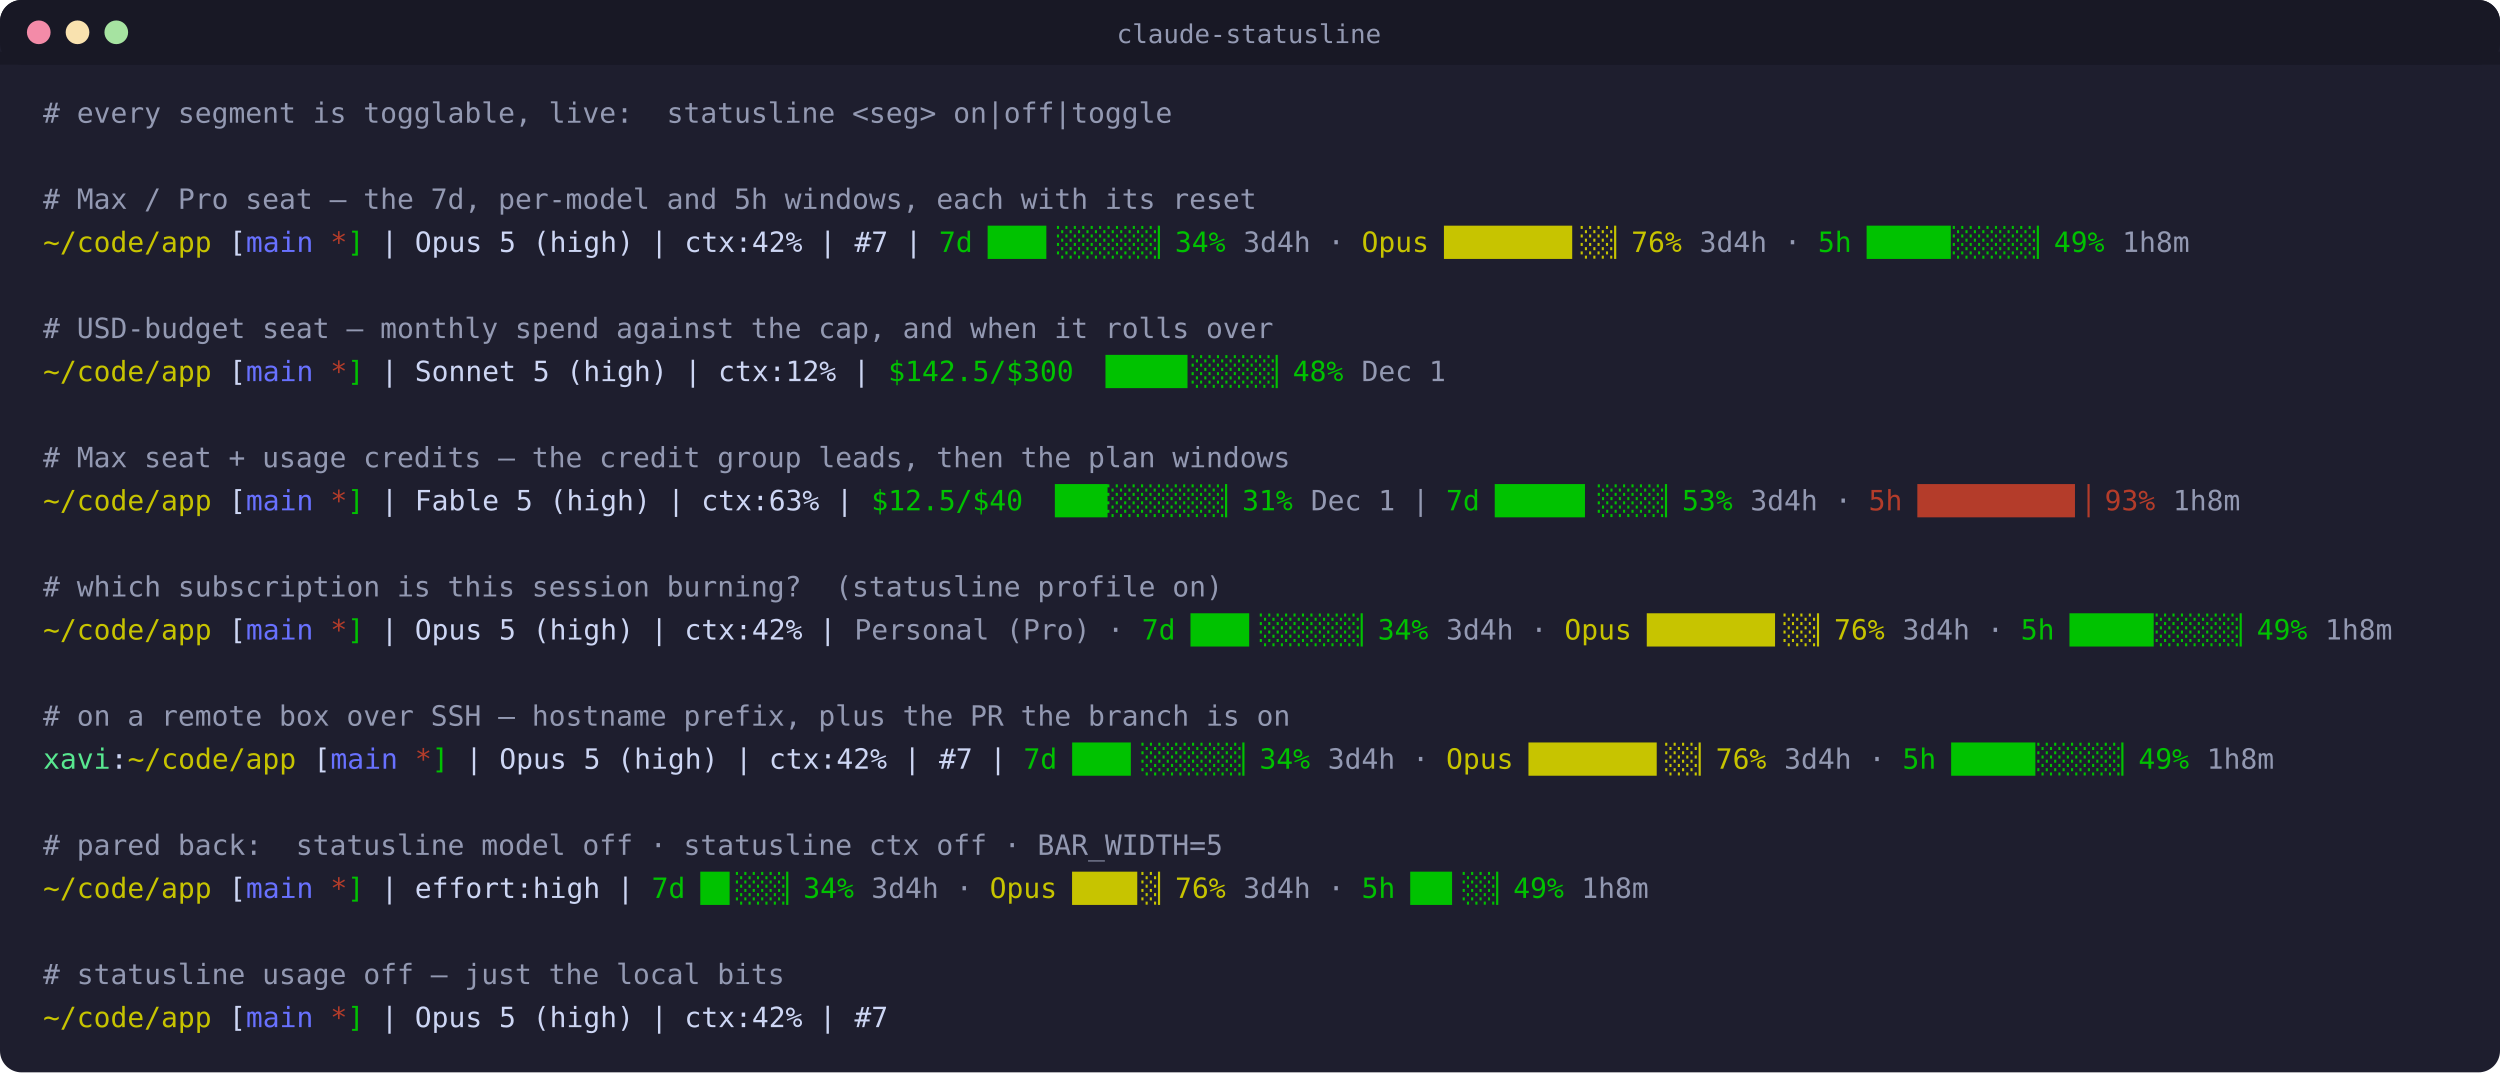
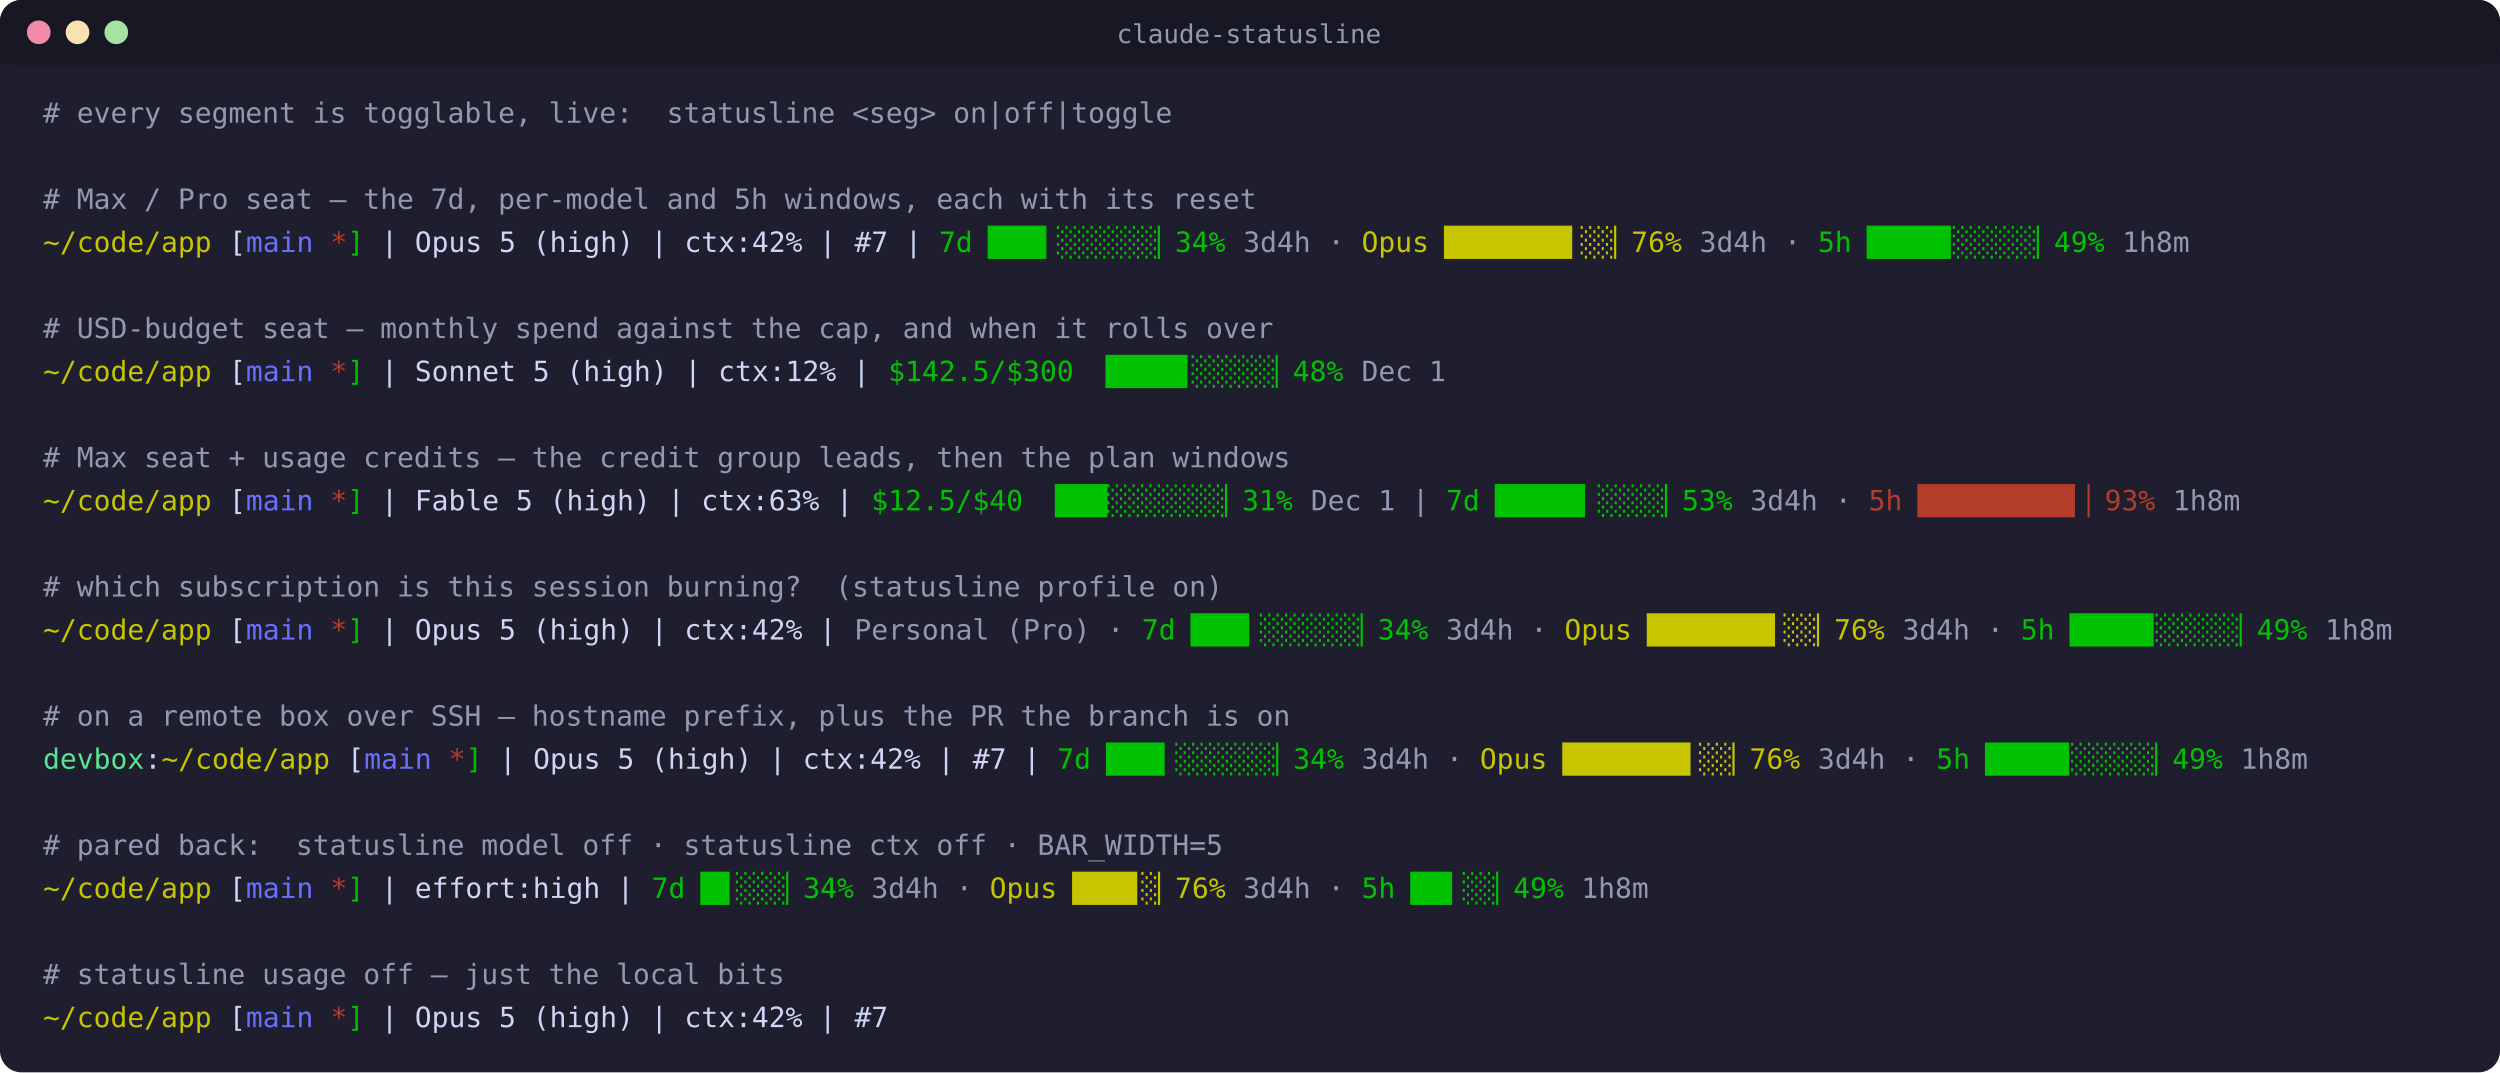
<svg xmlns="http://www.w3.org/2000/svg" width="1161" height="498" viewBox="0 0 1161 498" role="img" aria-label="claude-statusline example output">
  <rect width="1161" height="498" rx="10" fill="#1e1e2e" />
  <rect width="1161" height="30" rx="10" fill="#181825" />
  <rect y="24" width="1161" height="6" fill="#181825" />
  <circle cx="18" cy="15" r="5.5" fill="#f38ba8" />
  <circle cx="36" cy="15" r="5.5" fill="#f9e2af" />
  <circle cx="54" cy="15" r="5.5" fill="#a6e3a1" />
  <text x="580" y="20" text-anchor="middle" font-family="'Cascadia Code','Fira Code',SFMono-Regular,Consolas,Menlo,monospace" font-size="12" fill="#9399b2">claude-statusline</text>
  <text x="20" y="57" font-family="'Cascadia Code','Fira Code',SFMono-Regular,Consolas,Menlo,monospace" font-size="13" xml:space="preserve" fill="#9399b2">
    <tspan x="20.00 27.85 35.70 43.55 51.40 59.25 67.10 74.95 82.80 90.65 98.50 106.35 114.20 122.05 129.90 137.75 145.60 153.45 161.30 169.15 177.00 184.85 192.70 200.55 208.40 216.25 224.10 231.95 239.80 247.65 255.50 263.35 271.20 279.05 286.90 294.75 302.60 310.45 318.30 326.15 334.00 341.85 349.70 357.55 365.40 373.25 381.10 388.95 396.80 404.65 412.50 420.35 428.20 436.05 443.90 451.75 459.60 467.45 475.30 483.15 491.00 498.85 506.70 514.55 522.40 530.25 538.10"># every segment is togglable, live:  statusline &lt;seg&gt; on|off|toggle</tspan>
  </text>
  <text x="20" y="97" font-family="'Cascadia Code','Fira Code',SFMono-Regular,Consolas,Menlo,monospace" font-size="13" xml:space="preserve" fill="#9399b2">
    <tspan x="20.00 27.85 35.70 43.55 51.40 59.25 67.10 74.95 82.80 90.65 98.50 106.35 114.20 122.05 129.90 137.75 145.60 153.45 161.30 169.15 177.00 184.85 192.70 200.55 208.40 216.25 224.10 231.95 239.80 247.65 255.50 263.35 271.20 279.05 286.90 294.75 302.60 310.45 318.30 326.15 334.00 341.85 349.70 357.55 365.40 373.25 381.10 388.95 396.80 404.65 412.50 420.35 428.20 436.05 443.90 451.75 459.60 467.45 475.30 483.15 491.00 498.85 506.70 514.55 522.40 530.25 538.10 545.95 553.80 561.65 569.50 577.35"># Max / Pro seat — the 7d, per-model and 5h windows, each with its reset</tspan>
  </text>
  <text x="20" y="117" font-family="'Cascadia Code','Fira Code',SFMono-Regular,Consolas,Menlo,monospace" font-size="13" xml:space="preserve" fill="#cdd6f4">
    <tspan x="20.00 27.85 35.70 43.55 51.40 59.25 67.10 74.95 82.80 90.65" fill="#c7c400">~/code/app</tspan>
    <tspan x="98.50 106.35"> [</tspan>
    <tspan x="114.20 122.05 129.90 137.75" fill="#6871ff">main</tspan>
    <tspan x="145.60 153.45" fill="#b43c2a"> *</tspan>
    <tspan x="161.30" fill="#00c200">]</tspan>
    <tspan x="169.15 177.00 184.85 192.70 200.55 208.40 216.25 224.10 231.95 239.80 247.65 255.50 263.35 271.20 279.05 286.90 294.75 302.60 310.45 318.30 326.15 334.00 341.85 349.70 357.55 365.40 373.25 381.10 388.95"> | Opus 5 (high) | ctx:42% | </tspan>
    <tspan x="396.80 404.65">#7</tspan>
    <tspan x="412.50 420.35 428.20"> | </tspan>
    <tspan x="436.05 443.90 451.75 459.60 467.45 475.30 483.15 491.00 498.85 506.70 514.55 522.40 530.25 538.10 545.95 553.80 561.65" fill="#00c200">7d▕███▍░░░░░░▏34%</tspan>
    <tspan x="569.50"> </tspan>
    <tspan x="577.35 585.20 593.05 600.90" fill="#9399b2">3d4h</tspan>
    <tspan x="608.75 616.60 624.45" fill="#9399b2"> · </tspan>
    <tspan x="632.30 640.15 648.00 655.85 663.70 671.55 679.40 687.25 695.10 702.95 710.80 718.65 726.50 734.35 742.20 750.05 757.90 765.75 773.60" fill="#c7c400">Opus▕███████▌░░▏76%</tspan>
    <tspan x="781.45"> </tspan>
    <tspan x="789.30 797.15 805.00 812.85" fill="#9399b2">3d4h</tspan>
    <tspan x="820.70 828.55 836.40" fill="#9399b2"> · </tspan>
    <tspan x="844.25 852.10 859.95 867.80 875.65 883.50 891.35 899.20 907.05 914.90 922.75 930.60 938.45 946.30 954.15 962.00 969.85" fill="#00c200">5h▕████▉░░░░░▏49%</tspan>
    <tspan x="977.70"> </tspan>
    <tspan x="985.55 993.40 1001.25 1009.10" fill="#9399b2">1h8m</tspan>
  </text>
  <text x="20" y="157" font-family="'Cascadia Code','Fira Code',SFMono-Regular,Consolas,Menlo,monospace" font-size="13" xml:space="preserve" fill="#9399b2">
    <tspan x="20.00 27.85 35.70 43.55 51.40 59.25 67.10 74.95 82.80 90.65 98.50 106.35 114.20 122.05 129.90 137.75 145.60 153.45 161.30 169.15 177.00 184.85 192.70 200.55 208.40 216.25 224.10 231.95 239.80 247.65 255.50 263.35 271.20 279.05 286.90 294.75 302.60 310.45 318.30 326.15 334.00 341.85 349.70 357.55 365.40 373.25 381.10 388.95 396.80 404.65 412.50 420.35 428.20 436.05 443.90 451.75 459.60 467.45 475.30 483.15 491.00 498.85 506.70 514.55 522.40 530.25 538.10 545.95 553.80 561.65 569.50 577.35 585.20"># USD-budget seat — monthly spend against the cap, and when it rolls over</tspan>
  </text>
  <text x="20" y="177" font-family="'Cascadia Code','Fira Code',SFMono-Regular,Consolas,Menlo,monospace" font-size="13" xml:space="preserve" fill="#cdd6f4">
    <tspan x="20.00 27.85 35.70 43.55 51.40 59.25 67.10 74.95 82.80 90.65" fill="#c7c400">~/code/app</tspan>
    <tspan x="98.50 106.35"> [</tspan>
    <tspan x="114.20 122.05 129.90 137.75" fill="#6871ff">main</tspan>
    <tspan x="145.60 153.45" fill="#b43c2a"> *</tspan>
    <tspan x="161.30" fill="#00c200">]</tspan>
    <tspan x="169.15 177.00 184.85 192.70 200.55 208.40 216.25 224.10 231.95 239.80 247.65 255.50 263.35 271.20 279.05 286.90 294.75 302.60 310.45 318.30 326.15 334.00 341.85 349.70 357.55 365.40 373.25 381.10 388.95 396.80 404.65"> | Sonnet 5 (high) | ctx:12% | </tspan>
    <tspan x="412.50 420.35 428.20 436.05 443.90 451.75 459.60 467.45 475.30 483.15 491.00 498.85 506.70 514.55 522.40 530.25 538.10 545.95 553.80 561.65 569.50 577.35 585.20 593.05 600.90 608.75 616.60" fill="#00c200">$142.5/$300 ▕████▊░░░░░▏48%</tspan>
    <tspan x="624.45"> </tspan>
    <tspan x="632.30 640.15 648.00 655.85 663.70" fill="#9399b2">Dec 1</tspan>
  </text>
  <text x="20" y="217" font-family="'Cascadia Code','Fira Code',SFMono-Regular,Consolas,Menlo,monospace" font-size="13" xml:space="preserve" fill="#9399b2">
    <tspan x="20.00 27.85 35.70 43.55 51.40 59.25 67.10 74.95 82.80 90.65 98.50 106.35 114.20 122.05 129.90 137.75 145.60 153.45 161.30 169.15 177.00 184.85 192.70 200.55 208.40 216.25 224.10 231.95 239.80 247.65 255.50 263.35 271.20 279.05 286.90 294.75 302.60 310.45 318.30 326.15 334.00 341.85 349.70 357.55 365.40 373.25 381.10 388.95 396.80 404.65 412.50 420.35 428.20 436.05 443.90 451.75 459.60 467.45 475.30 483.15 491.00 498.85 506.70 514.55 522.40 530.25 538.10 545.95 553.80 561.65 569.50 577.35 585.20 593.05"># Max seat + usage credits — the credit group leads, then the plan windows</tspan>
  </text>
  <text x="20" y="237" font-family="'Cascadia Code','Fira Code',SFMono-Regular,Consolas,Menlo,monospace" font-size="13" xml:space="preserve" fill="#cdd6f4">
    <tspan x="20.00 27.85 35.70 43.55 51.40 59.25 67.10 74.95 82.80 90.65" fill="#c7c400">~/code/app</tspan>
    <tspan x="98.50 106.35"> [</tspan>
    <tspan x="114.20 122.05 129.90 137.75" fill="#6871ff">main</tspan>
    <tspan x="145.60 153.45" fill="#b43c2a"> *</tspan>
    <tspan x="161.30" fill="#00c200">]</tspan>
    <tspan x="169.15 177.00 184.85 192.70 200.55 208.40 216.25 224.10 231.95 239.80 247.65 255.50 263.35 271.20 279.05 286.90 294.75 302.60 310.45 318.30 326.15 334.00 341.85 349.70 357.55 365.40 373.25 381.10 388.95 396.80"> | Fable 5 (high) | ctx:63% | </tspan>
    <tspan x="404.65 412.50 420.35 428.20 436.05 443.90 451.75 459.60 467.45 475.30 483.15 491.00 498.85 506.70 514.55 522.40 530.25 538.10 545.95 553.80 561.65 569.50 577.35 585.20 593.05" fill="#00c200">$12.5/$40 ▕███░░░░░░░▏31%</tspan>
    <tspan x="600.90"> </tspan>
    <tspan x="608.75 616.60 624.45 632.30 640.15" fill="#9399b2">Dec 1</tspan>
    <tspan x="648.00 655.85 663.70" fill="#9399b2"> | </tspan>
    <tspan x="671.55 679.40 687.25 695.10 702.95 710.80 718.65 726.50 734.35 742.20 750.05 757.90 765.75 773.60 781.45 789.30 797.15" fill="#00c200">7d▕█████▎░░░░▏53%</tspan>
    <tspan x="805.00"> </tspan>
    <tspan x="812.85 820.70 828.55 836.40" fill="#9399b2">3d4h</tspan>
    <tspan x="844.25 852.10 859.95" fill="#9399b2"> · </tspan>
    <tspan x="867.80 875.65 883.50 891.35 899.20 907.05 914.90 922.75 930.60 938.45 946.30 954.15 962.00 969.85 977.70 985.55 993.40" fill="#b43c2a">5h▕█████████▎▏93%</tspan>
    <tspan x="1001.25"> </tspan>
    <tspan x="1009.10 1016.95 1024.80 1032.65" fill="#9399b2">1h8m</tspan>
  </text>
  <text x="20" y="277" font-family="'Cascadia Code','Fira Code',SFMono-Regular,Consolas,Menlo,monospace" font-size="13" xml:space="preserve" fill="#9399b2">
    <tspan x="20.00 27.85 35.70 43.55 51.40 59.25 67.10 74.95 82.80 90.65 98.50 106.35 114.20 122.05 129.90 137.75 145.60 153.45 161.30 169.15 177.00 184.85 192.70 200.55 208.40 216.25 224.10 231.95 239.80 247.65 255.50 263.35 271.20 279.05 286.90 294.75 302.60 310.45 318.30 326.15 334.00 341.85 349.70 357.55 365.40 373.25 381.10 388.95 396.80 404.65 412.50 420.35 428.20 436.05 443.90 451.75 459.60 467.45 475.30 483.15 491.00 498.85 506.70 514.55 522.40 530.25 538.10 545.95 553.80 561.65"># which subscription is this session burning?  (statusline profile on)</tspan>
  </text>
  <text x="20" y="297" font-family="'Cascadia Code','Fira Code',SFMono-Regular,Consolas,Menlo,monospace" font-size="13" xml:space="preserve" fill="#cdd6f4">
    <tspan x="20.00 27.85 35.70 43.55 51.40 59.25 67.10 74.95 82.80 90.65" fill="#c7c400">~/code/app</tspan>
    <tspan x="98.50 106.35"> [</tspan>
    <tspan x="114.20 122.05 129.90 137.75" fill="#6871ff">main</tspan>
    <tspan x="145.60 153.45" fill="#b43c2a"> *</tspan>
    <tspan x="161.30" fill="#00c200">]</tspan>
    <tspan x="169.15 177.00 184.85 192.70 200.55 208.40 216.25 224.10 231.95 239.80 247.65 255.50 263.35 271.20 279.05 286.90 294.75 302.60 310.45 318.30 326.15 334.00 341.85 349.70 357.55 365.40 373.25 381.10 388.95"> | Opus 5 (high) | ctx:42% | </tspan>
    <tspan x="396.80 404.65 412.50 420.35 428.20 436.05 443.90 451.75 459.60 467.45 475.30 483.15 491.00 498.85 506.70 514.55 522.40" fill="#9399b2">Personal (Pro) · </tspan>
    <tspan x="530.25 538.10 545.95 553.80 561.65 569.50 577.35 585.20 593.05 600.90 608.75 616.60 624.45 632.30 640.15 648.00 655.85" fill="#00c200">7d▕███▍░░░░░░▏34%</tspan>
    <tspan x="663.70"> </tspan>
    <tspan x="671.55 679.40 687.25 695.10" fill="#9399b2">3d4h</tspan>
    <tspan x="702.95 710.80 718.65" fill="#9399b2"> · </tspan>
    <tspan x="726.50 734.35 742.20 750.05 757.90 765.75 773.60 781.45 789.30 797.15 805.00 812.85 820.70 828.55 836.40 844.25 852.10 859.95 867.80" fill="#c7c400">Opus▕███████▌░░▏76%</tspan>
    <tspan x="875.65"> </tspan>
    <tspan x="883.50 891.35 899.20 907.05" fill="#9399b2">3d4h</tspan>
    <tspan x="914.90 922.75 930.60" fill="#9399b2"> · </tspan>
    <tspan x="938.45 946.30 954.15 962.00 969.85 977.70 985.55 993.40 1001.25 1009.10 1016.95 1024.80 1032.65 1040.50 1048.35 1056.20 1064.05" fill="#00c200">5h▕████▉░░░░░▏49%</tspan>
    <tspan x="1071.90"> </tspan>
    <tspan x="1079.75 1087.60 1095.45 1103.30" fill="#9399b2">1h8m</tspan>
  </text>
  <text x="20" y="337" font-family="'Cascadia Code','Fira Code',SFMono-Regular,Consolas,Menlo,monospace" font-size="13" xml:space="preserve" fill="#9399b2">
    <tspan x="20.00 27.85 35.70 43.55 51.40 59.25 67.10 74.95 82.80 90.65 98.50 106.35 114.20 122.05 129.90 137.75 145.60 153.45 161.30 169.15 177.00 184.85 192.70 200.55 208.40 216.25 224.10 231.95 239.80 247.65 255.50 263.35 271.20 279.05 286.90 294.75 302.60 310.45 318.30 326.15 334.00 341.85 349.70 357.55 365.40 373.25 381.10 388.95 396.80 404.65 412.50 420.35 428.20 436.05 443.90 451.75 459.60 467.45 475.30 483.15 491.00 498.85 506.70 514.55 522.40 530.25 538.10 545.95 553.80 561.65 569.50 577.35 585.20 593.05"># on a remote box over SSH — hostname prefix, plus the PR the branch is on</tspan>
  </text>
  <text x="20" y="357" font-family="'Cascadia Code','Fira Code',SFMono-Regular,Consolas,Menlo,monospace" font-size="13" xml:space="preserve" fill="#cdd6f4">
-     <tspan x="20.00 27.85 35.70 43.55" fill="#58e790">xavi</tspan>
-     <tspan x="51.40">:</tspan>
-     <tspan x="59.25 67.10 74.95 82.80 90.65 98.50 106.35 114.20 122.05 129.90" fill="#c7c400">~/code/app</tspan>
-     <tspan x="137.75 145.60"> [</tspan>
-     <tspan x="153.45 161.30 169.15 177.00" fill="#6871ff">main</tspan>
-     <tspan x="184.85 192.70" fill="#b43c2a"> *</tspan>
-     <tspan x="200.55" fill="#00c200">]</tspan>
-     <tspan x="208.40 216.25 224.10 231.95 239.80 247.65 255.50 263.35 271.20 279.05 286.90 294.75 302.60 310.45 318.30 326.15 334.00 341.85 349.70 357.55 365.40 373.25 381.10 388.95 396.80 404.65 412.50 420.35 428.20"> | Opus 5 (high) | ctx:42% | </tspan>
-     <tspan x="436.05 443.90">#7</tspan>
-     <tspan x="451.75 459.60 467.45"> | </tspan>
-     <tspan x="475.30 483.15 491.00 498.85 506.70 514.55 522.40 530.25 538.10 545.95 553.80 561.65 569.50 577.35 585.20 593.05 600.90" fill="#00c200">7d▕███▍░░░░░░▏34%</tspan>
-     <tspan x="608.75"> </tspan>
-     <tspan x="616.60 624.45 632.30 640.15" fill="#9399b2">3d4h</tspan>
-     <tspan x="648.00 655.85 663.70" fill="#9399b2"> · </tspan>
-     <tspan x="671.55 679.40 687.25 695.10 702.95 710.80 718.65 726.50 734.35 742.20 750.05 757.90 765.75 773.60 781.45 789.30 797.15 805.00 812.85" fill="#c7c400">Opus▕███████▌░░▏76%</tspan>
-     <tspan x="820.70"> </tspan>
-     <tspan x="828.55 836.40 844.25 852.10" fill="#9399b2">3d4h</tspan>
-     <tspan x="859.95 867.80 875.65" fill="#9399b2"> · </tspan>
-     <tspan x="883.50 891.35 899.20 907.05 914.90 922.75 930.60 938.45 946.30 954.15 962.00 969.85 977.70 985.55 993.40 1001.25 1009.10" fill="#00c200">5h▕████▉░░░░░▏49%</tspan>
-     <tspan x="1016.95"> </tspan>
-     <tspan x="1024.80 1032.65 1040.50 1048.35" fill="#9399b2">1h8m</tspan>
+     <tspan x="20.00 27.85 35.70 43.55 51.40 59.25" fill="#58e790">devbox</tspan>
+     <tspan x="67.10">:</tspan>
+     <tspan x="74.95 82.80 90.65 98.50 106.35 114.20 122.05 129.90 137.75 145.60" fill="#c7c400">~/code/app</tspan>
+     <tspan x="153.45 161.30"> [</tspan>
+     <tspan x="169.15 177.00 184.85 192.70" fill="#6871ff">main</tspan>
+     <tspan x="200.55 208.40" fill="#b43c2a"> *</tspan>
+     <tspan x="216.25" fill="#00c200">]</tspan>
+     <tspan x="224.10 231.95 239.80 247.65 255.50 263.35 271.20 279.05 286.90 294.75 302.60 310.45 318.30 326.15 334.00 341.85 349.70 357.55 365.40 373.25 381.10 388.95 396.80 404.65 412.50 420.35 428.20 436.05 443.90"> | Opus 5 (high) | ctx:42% | </tspan>
+     <tspan x="451.75 459.60">#7</tspan>
+     <tspan x="467.45 475.30 483.15"> | </tspan>
+     <tspan x="491.00 498.85 506.70 514.55 522.40 530.25 538.10 545.95 553.80 561.65 569.50 577.35 585.20 593.05 600.90 608.75 616.60" fill="#00c200">7d▕███▍░░░░░░▏34%</tspan>
+     <tspan x="624.45"> </tspan>
+     <tspan x="632.30 640.15 648.00 655.85" fill="#9399b2">3d4h</tspan>
+     <tspan x="663.70 671.55 679.40" fill="#9399b2"> · </tspan>
+     <tspan x="687.25 695.10 702.95 710.80 718.65 726.50 734.35 742.20 750.05 757.90 765.75 773.60 781.45 789.30 797.15 805.00 812.85 820.70 828.55" fill="#c7c400">Opus▕███████▌░░▏76%</tspan>
+     <tspan x="836.40"> </tspan>
+     <tspan x="844.25 852.10 859.95 867.80" fill="#9399b2">3d4h</tspan>
+     <tspan x="875.65 883.50 891.35" fill="#9399b2"> · </tspan>
+     <tspan x="899.20 907.05 914.90 922.75 930.60 938.45 946.30 954.15 962.00 969.85 977.70 985.55 993.40 1001.25 1009.10 1016.95 1024.80" fill="#00c200">5h▕████▉░░░░░▏49%</tspan>
+     <tspan x="1032.65"> </tspan>
+     <tspan x="1040.50 1048.35 1056.20 1064.05" fill="#9399b2">1h8m</tspan>
  </text>
  <text x="20" y="397" font-family="'Cascadia Code','Fira Code',SFMono-Regular,Consolas,Menlo,monospace" font-size="13" xml:space="preserve" fill="#9399b2">
    <tspan x="20.00 27.85 35.70 43.55 51.40 59.25 67.10 74.95 82.80 90.65 98.50 106.35 114.20 122.05 129.90 137.75 145.60 153.45 161.30 169.15 177.00 184.85 192.70 200.55 208.40 216.25 224.10 231.95 239.80 247.65 255.50 263.35 271.20 279.05 286.90 294.75 302.60 310.45 318.30 326.15 334.00 341.85 349.70 357.55 365.40 373.25 381.10 388.95 396.80 404.65 412.50 420.35 428.20 436.05 443.90 451.75 459.60 467.45 475.30 483.15 491.00 498.85 506.70 514.55 522.40 530.25 538.10 545.95 553.80 561.65"># pared back:  statusline model off · statusline ctx off · BAR_WIDTH=5</tspan>
  </text>
  <text x="20" y="417" font-family="'Cascadia Code','Fira Code',SFMono-Regular,Consolas,Menlo,monospace" font-size="13" xml:space="preserve" fill="#cdd6f4">
    <tspan x="20.00 27.85 35.70 43.55 51.40 59.25 67.10 74.95 82.80 90.65" fill="#c7c400">~/code/app</tspan>
    <tspan x="98.50 106.35"> [</tspan>
    <tspan x="114.20 122.05 129.90 137.75" fill="#6871ff">main</tspan>
    <tspan x="145.60 153.45" fill="#b43c2a"> *</tspan>
    <tspan x="161.30" fill="#00c200">]</tspan>
    <tspan x="169.15 177.00 184.85 192.70 200.55 208.40 216.25 224.10 231.95 239.80 247.65 255.50 263.35 271.20 279.05 286.90 294.75"> | effort:high | </tspan>
    <tspan x="302.60 310.45 318.30 326.15 334.00 341.85 349.70 357.55 365.40 373.25 381.10 388.95" fill="#00c200">7d▕█▋░░░▏34%</tspan>
    <tspan x="396.80"> </tspan>
    <tspan x="404.65 412.50 420.35 428.20" fill="#9399b2">3d4h</tspan>
    <tspan x="436.05 443.90 451.75" fill="#9399b2"> · </tspan>
    <tspan x="459.60 467.45 475.30 483.15 491.00 498.85 506.70 514.55 522.40 530.25 538.10 545.95 553.80 561.65" fill="#c7c400">Opus▕███▊░▏76%</tspan>
    <tspan x="569.50"> </tspan>
    <tspan x="577.35 585.20 593.05 600.90" fill="#9399b2">3d4h</tspan>
    <tspan x="608.75 616.60 624.45" fill="#9399b2"> · </tspan>
    <tspan x="632.30 640.15 648.00 655.85 663.70 671.55 679.40 687.25 695.10 702.95 710.80 718.65" fill="#00c200">5h▕██▍░░▏49%</tspan>
    <tspan x="726.50"> </tspan>
    <tspan x="734.35 742.20 750.05 757.90" fill="#9399b2">1h8m</tspan>
  </text>
  <text x="20" y="457" font-family="'Cascadia Code','Fira Code',SFMono-Regular,Consolas,Menlo,monospace" font-size="13" xml:space="preserve" fill="#9399b2">
    <tspan x="20.00 27.85 35.70 43.55 51.40 59.25 67.10 74.95 82.80 90.65 98.50 106.35 114.20 122.05 129.90 137.75 145.60 153.45 161.30 169.15 177.00 184.85 192.70 200.55 208.40 216.25 224.10 231.95 239.80 247.65 255.50 263.35 271.20 279.05 286.90 294.75 302.60 310.45 318.30 326.15 334.00 341.85 349.70 357.55"># statusline usage off — just the local bits</tspan>
  </text>
  <text x="20" y="477" font-family="'Cascadia Code','Fira Code',SFMono-Regular,Consolas,Menlo,monospace" font-size="13" xml:space="preserve" fill="#cdd6f4">
    <tspan x="20.00 27.85 35.70 43.55 51.40 59.25 67.10 74.95 82.80 90.65" fill="#c7c400">~/code/app</tspan>
    <tspan x="98.50 106.35"> [</tspan>
    <tspan x="114.20 122.05 129.90 137.75" fill="#6871ff">main</tspan>
    <tspan x="145.60 153.45" fill="#b43c2a"> *</tspan>
    <tspan x="161.30" fill="#00c200">]</tspan>
    <tspan x="169.15 177.00 184.85 192.70 200.55 208.40 216.25 224.10 231.95 239.80 247.65 255.50 263.35 271.20 279.05 286.90 294.75 302.60 310.45 318.30 326.15 334.00 341.85 349.70 357.55 365.40 373.25 381.10 388.95"> | Opus 5 (high) | ctx:42% | </tspan>
    <tspan x="396.80 404.65">#7</tspan>
  </text>
</svg>
